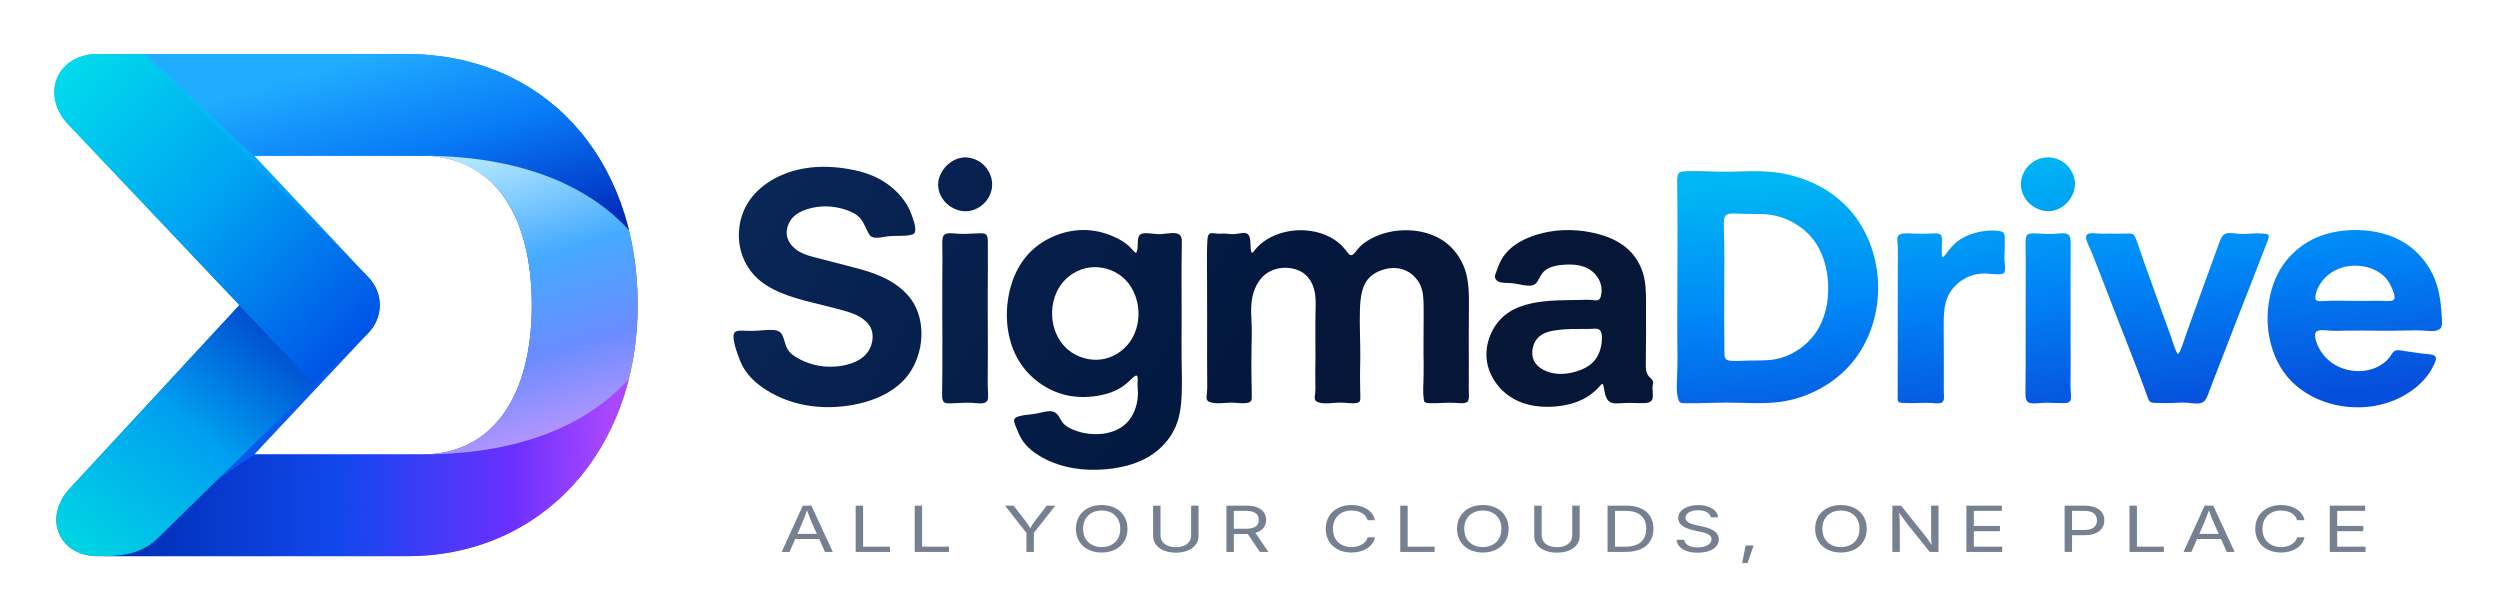
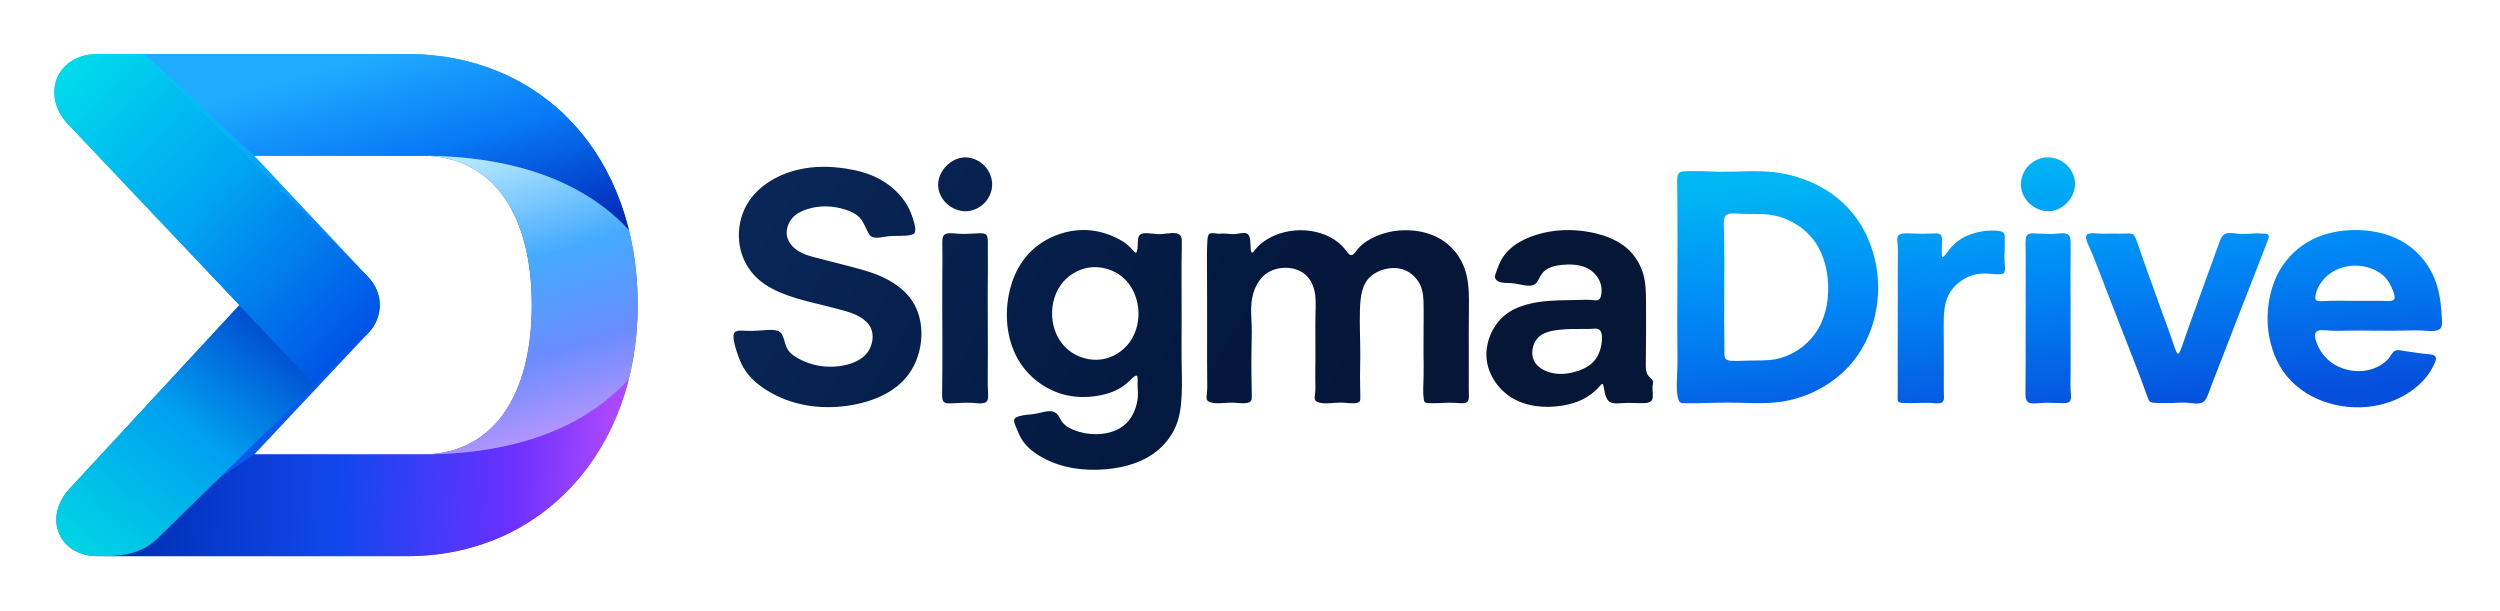
<svg xmlns="http://www.w3.org/2000/svg" width="1180" height="288" viewBox="0 0 1180 288" role="img" aria-labelledby="sd-title sd-description" version="1.1">
  <defs>
    <linearGradient id="sd-base" gradientUnits="userSpaceOnUse" x1="22" y1="2" x2="237" y2="224">
      <stop offset="0" stop-color="#00D9EC" />
      <stop offset="0.34" stop-color="#099BFC" />
      <stop offset="0.64" stop-color="#064DE9" />
      <stop offset="1" stop-color="#9A42FF" />
    </linearGradient>
    <linearGradient id="sd-upper-band" gradientUnits="userSpaceOnUse" x1="147" y1="0" x2="181" y2="116">
      <stop offset="0" stop-color="#21ADFF" />
      <stop offset="0.42" stop-color="#087AF7" />
      <stop offset="1" stop-color="#001AAD" />
    </linearGradient>
    <linearGradient id="sd-lower-band" gradientUnits="userSpaceOnUse" x1="40" y1="221" x2="261" y2="227">
      <stop offset="0" stop-color="#0031B8" />
      <stop offset="0.43" stop-color="#1247ED" />
      <stop offset="0.79" stop-color="#6A30FF" />
      <stop offset="1" stop-color="#AA48FF" />
    </linearGradient>
    <linearGradient id="sd-ribbon-upper" gradientUnits="userSpaceOnUse" x1="0" y1="9" x2="137" y2="140">
      <stop offset="0" stop-color="#00DCEB" />
      <stop offset="0.49" stop-color="#00A5F2" />
      <stop offset="1" stop-color="#0055E7" />
    </linearGradient>
    <linearGradient id="sd-ribbon-lower" gradientUnits="userSpaceOnUse" x1="15" y1="236" x2="101" y2="133">
      <stop offset="0" stop-color="#00D3E4" />
      <stop offset="0.58" stop-color="#009FF0" />
      <stop offset="1" stop-color="#0051D1" />
    </linearGradient>
    <linearGradient id="sd-crescent" gradientUnits="userSpaceOnUse" x1="202" y1="48" x2="245" y2="190">
      <stop offset="0" stop-color="#B3E7FF" />
      <stop offset="0.36" stop-color="#45AAFF" />
      <stop offset="0.66" stop-color="#6A8CFF" />
      <stop offset="1" stop-color="#CC97FF" />
    </linearGradient>
    <linearGradient id="sd-sigma-word" gradientUnits="userSpaceOnUse" x1="350" y1="48" x2="600" y2="200">
      <stop offset="0" stop-color="#092657" />
      <stop offset="0.7" stop-color="#031941" />
      <stop offset="1" stop-color="#061637" />
    </linearGradient>
    <linearGradient id="sd-drive-word" gradientUnits="userSpaceOnUse" x1="922" y1="49" x2="935" y2="174">
      <stop offset="0" stop-color="#00B6F3" />
      <stop offset="0.47" stop-color="#0088F7" />
      <stop offset="1" stop-color="#064FDC" />
    </linearGradient>
    <linearGradient id="sd-app-bg" gradientUnits="userSpaceOnUse" x1="50" y1="0" x2="430" y2="512">
      <stop offset="0" stop-color="#183862" />
      <stop offset="0.57" stop-color="#0B2048" />
      <stop offset="1" stop-color="#031330" />
    </linearGradient>
    <clipPath id="sd-symbol-clip">
      <path d="M20 0 H166 C230 0 275 48 275 118.5 C275 187 230 237 166 237 H20 C2 237 -6 219 7 205 L87 118.5 L6 33 C-7 19 1 0 20 0 Z M94 48 H173 C207 48 225 76 225 118.5 C225 161 207 189 173 189 H94 L148 131.5 C155 124 155 113 148 105.5 L94 48 Z" fill-rule="evenodd" clip-rule="evenodd" />
    </clipPath>
  </defs>
  <g id="sd-logo-horizontal" transform="translate(26 25.5)">
    <g id="sd-symbol">
      <path id="sd-sigma-d-silhouette" d="M20 0 H166 C230 0 275 48 275 118.5 C275 187 230 237 166 237 H20 C2 237 -6 219 7 205 L87 118.5 L6 33 C-7 19 1 0 20 0 Z M94 48 H173 C207 48 225 76 225 118.5 C225 161 207 189 173 189 H94 L148 131.5 C155 124 155 113 148 105.5 L94 48 Z" fill="url(#sd-base)" fill-rule="evenodd" />
      <g clip-path="url(#sd-symbol-clip)">
        <path id="sd-upper-d-arc" d="M42 0 H166 C230 0 275 48 275 118.5 L288 109 C268 65 224 48 173 48 H94 Z" fill="url(#sd-upper-band)" />
        <path id="sd-lower-d-arc" d="M23 237 H166 C230 237 275 187 275 118.5 L287 129 C267 172 224 189 173 189 H94 Z" fill="url(#sd-lower-band)" />
        <path id="sd-abstract-disk-crescent" d="M173 48 C224 48 268 65 287 108 L287 129 C267 172 224 189 173 189 C207 189 225 161 225 118.5 C225 76 207 48 173 48 Z" fill="url(#sd-crescent)" />
        <path id="sd-lower-sigma-ribbon" d="M87 118.5 L122.5 156 L49 228 C43 234 36 237 23 237 H20 C2 237 -6 219 7 205 L87 118.5 Z" fill="url(#sd-ribbon-lower)" />
        <path id="sd-upper-sigma-ribbon" d="M20 0 H42 L148 105.5 C155 113 155 124 148 131.5 L122.5 156 L6 33 C-7 19 1 0 20 0 Z" fill="url(#sd-ribbon-upper)" />
      </g>
    </g>
    <g id="sd-wordmark" fill-rule="evenodd">
      <path id="sd-word-sigma" fill="url(#sd-sigma-word)" d="M430.04 74.207 C426.751 74.305 423.383 72.937 420.923 70.671 C418.417 68.364 416.853 65.126 416.792 61.909 C416.671 55.522 422.474 49.216 428.933 48.804 C432.134 48.6 435.495 49.843 437.968 52.057 C440.523 54.343 442.13 57.666 442.285 60.999 C442.436 64.244 441.212 67.499 438.997 69.946 C436.731 72.448 433.427 74.106 430.04 74.207 Z M373.926 166.038 C360.712 167.893 347.444 165.782 336.257 158.926 C331.763 156.171 327.604 152.65 324.957 148.084 C323.651 145.833 322.713 143.328 321.894 140.92 C321.353 139.329 320.863 137.78 320.51 136.007 C320.153 134.215 319.936 132.194 320.906 131.273 C321.9 130.328 324.144 130.541 326.054 130.635 C328.203 130.742 329.929 130.698 331.916 130.557 C333.902 130.416 336.149 130.176 338.151 130.216 C339.848 130.25 341.369 130.485 342.36 131.413 C344.027 132.974 344.195 136.497 345.584 139.041 C346.836 141.334 349.08 142.832 351.396 144.03 C357.187 147.025 363.432 148.144 369.916 147.355 C375.454 146.682 381.168 144.616 384.016 139.999 C385.927 136.9 386.548 132.653 385.061 129.38 C384.012 127.072 381.916 125.25 379.652 123.949 C377.21 122.547 374.573 121.752 371.886 121.003 C368.946 120.183 365.944 119.417 362.971 118.687 C357.223 117.274 351.581 115.991 345.986 114.001 C340.751 112.139 335.558 109.658 331.536 105.953 C327.312 102.063 324.379 96.823 323.259 91.086 C322.074 85.014 322.921 78.384 325.544 72.882 C330.181 63.155 340.37 56.949 351.031 54.508 C358.248 52.856 365.682 52.929 372.965 54.019 C378.565 54.857 384.076 56.295 389.045 58.971 C393.75 61.504 397.969 65.146 401.021 69.543 C401.798 70.662 402.499 71.83 403.083 73.026 C403.696 74.281 404.18 75.567 404.662 76.954 C405.238 78.612 405.812 80.413 405.975 82.138 C406.07 83.147 406.024 84.13 405.477 84.69 C405.11 85.065 404.519 85.25 403.911 85.39 C400.583 86.158 396.761 85.577 392.938 86.057 C390.854 86.32 388.77 86.897 386.933 86.67 C386.034 86.559 385.194 86.255 384.633 85.639 C384.428 85.413 384.26 85.146 384.098 84.867 C382.81 82.65 381.866 79.647 380.033 77.536 C378.259 75.492 375.653 74.284 372.991 73.428 C367.074 71.525 360.883 71.362 355.023 73.227 C352.382 74.068 349.808 75.32 347.994 77.39 C345.958 79.713 344.878 83.064 345.477 86.009 C346.066 88.909 348.284 91.415 350.862 93.032 C353.228 94.515 355.898 95.25 358.589 95.966 C364.373 97.505 370.253 98.957 376.029 100.468 C381.528 101.907 386.933 103.4 392.047 105.999 C396.738 108.384 401.184 111.7 404.167 115.934 C411.257 125.999 410.073 141.256 402.919 151.106 C396.486 159.964 385.226 164.451 373.926 166.038 Z M495.992 195.988 C485.631 196.899 475.143 195.49 466.037 190.47 C462.227 188.369 458.659 185.637 456.403 182.085 C455.23 180.239 454.411 178.171 453.484 175.914 C452.918 174.535 452.31 173.085 452.882 172.18 C453.262 171.58 454.161 171.219 455.046 170.957 C457.682 170.175 460.199 170.264 462.959 169.756 C465.698 169.253 468.677 168.162 470.9 168.748 C471.975 169.032 472.872 169.706 473.612 170.781 C474.142 171.549 474.59 172.521 475.131 173.336 C476.364 175.195 478.076 176.238 479.958 177.075 C488.548 180.894 500.693 180.418 506.753 173.058 C509.665 169.52 511.172 164.391 511.1 160.029 C511.079 158.702 510.911 157.445 510.933 155.792 C510.953 154.328 511.122 152.552 510.737 151.998 C510.29 151.354 509.096 152.36 507.981 153.409 C507.291 154.058 506.631 154.723 505.943 155.332 C502.507 158.371 498.35 160.001 493.975 160.952 C488.569 162.128 482.83 162.267 477.415 161.048 C468.786 159.106 460.98 153.713 456.022 146.515 C450.437 138.406 448.467 128.007 449.496 117.981 C450.462 108.572 454.068 99.492 460.682 93.062 C467.488 86.446 477.48 82.636 487.052 83.105 C492.043 83.35 496.92 84.758 501.375 86.996 C503.384 88.005 505.307 89.184 506.997 90.806 C507.779 91.556 508.51 92.401 509.245 93.17 C509.551 93.491 509.858 93.798 510.094 93.807 C510.365 93.817 510.543 93.436 510.669 93.005 C511.363 90.64 510.495 86.789 512.04 85.342 C513.575 83.903 517.494 84.841 520.218 84.998 C521.883 85.094 523.102 84.898 524.837 84.703 C526.225 84.547 527.943 84.39 529.206 84.631 C530.286 84.836 531.033 85.332 531.423 86.143 C531.878 87.091 531.844 88.47 531.816 89.842 C531.563 102.191 531.774 113.986 531.735 125.971 C531.715 131.964 531.633 138.003 531.711 144.015 C531.784 149.692 532.001 155.344 531.744 160.997 C531.511 166.152 530.884 171.309 528.826 176.016 C527.068 180.038 524.266 183.731 520.947 186.629 C514.119 192.591 505.105 195.187 495.992 195.988 Z M666.734 163.99 C665.728 165.176 663.09 164.795 660.911 164.651 C658.76 164.508 657.058 164.595 655.093 164.684 C653.128 164.774 650.902 164.865 648.825 164.795 C647.739 164.759 646.693 164.678 646.287 163.961 C646.131 163.685 646.069 163.315 646.017 162.94 C645.541 159.526 645.836 155.716 645.933 151.992 C646.03 148.269 645.929 144.634 645.896 140.989 C645.83 133.7 646.038 126.372 645.946 118.979 C645.903 115.545 645.795 112.097 644.383 109.037 C643.279 106.645 641.378 104.491 639.162 103.079 C636.219 101.205 632.721 100.641 629.122 101.247 C626.089 101.758 622.984 103.1 620.831 105.066 C616.637 108.897 616.052 115.098 615.881 121.029 C615.665 128.52 616.11 135.581 616.057 142.951 C616.036 145.966 615.931 149.032 615.93 152.032 C615.929 155.364 616.057 158.614 616.078 162.046 C616.082 162.733 616.082 163.429 615.797 163.894 C615.338 164.643 614.141 164.797 613.017 164.834 C610.926 164.904 609.088 164.568 607.085 164.538 C603.413 164.483 599.185 165.455 596.19 164.365 C595.531 164.125 594.932 163.786 594.685 163.161 C594.378 162.387 594.612 161.173 594.74 160.056 C594.953 158.194 594.873 156.601 594.833 154.977 C594.745 151.403 594.853 147.676 594.889 143.989 C594.959 136.616 594.737 129.402 594.921 122.005 C595.014 118.294 595.209 114.536 594.243 111.014 C593.513 108.352 592.119 105.825 590.061 104.056 C585.51 100.143 577.712 99.942 572.563 103.061 C567.896 105.889 565.406 111.445 564.744 117.004 C564.308 120.661 564.664 124.318 564.783 127.993 C564.902 131.668 564.784 135.359 564.719 139.02 C564.59 146.34 564.676 153.534 564.843 161.11 C564.866 162.143 564.891 163.184 564.407 163.82 C563.928 164.452 562.949 164.686 561.981 164.784 C560.029 164.981 558.119 164.62 556.086 164.565 C552.358 164.463 548.214 165.387 545.193 164.321 C544.534 164.088 543.928 163.761 543.666 163.151 C543.337 162.387 543.545 161.181 543.667 160.065 C543.869 158.206 543.829 156.597 543.802 154.967 C543.743 151.38 543.745 147.689 543.749 144.007 C543.762 129.283 543.796 114.723 543.703 99.99 C543.678 95.972 543.643 91.941 543.89 88.005 C543.989 86.417 544.135 84.843 545.589 84.58 C546.49 84.417 547.892 84.756 549.074 84.809 C549.862 84.844 550.552 84.753 551.195 84.727 C553.125 84.651 554.635 85.17 556.823 84.979 C558.647 84.82 560.941 84.169 562.285 84.633 C564.867 85.525 563.941 90.534 564.472 92.943 C564.586 93.458 564.766 93.855 565.077 93.762 C565.442 93.654 565.986 92.87 566.547 92.174 C567.339 91.192 568.164 90.383 569.036 89.644 C571.127 87.871 573.489 86.503 575.997 85.475 C581.954 83.033 588.732 82.513 595.028 83.952 C598.202 84.678 601.255 85.902 603.96 87.702 C605.041 88.421 606.067 89.232 607.005 90.136 C607.929 91.028 608.768 92.01 609.601 93.098 C610.099 93.749 610.594 94.437 611.106 94.741 C611.514 94.982 611.932 94.98 612.334 94.792 C613.183 94.396 613.961 93.171 614.833 92.105 C616.593 89.954 618.734 88.451 621.008 87.226 C626.467 84.288 632.698 82.952 638.968 83.193 C645.031 83.426 651.13 85.133 655.974 88.667 C660.178 91.734 663.436 96.179 665.223 101.037 C667.525 107.295 667.388 114.239 667.318 121.031 C667.242 128.409 667.244 135.607 667.269 142.978 C667.281 146.664 667.299 150.392 667.27 154.003 C667.254 155.973 667.224 157.907 667.293 160.031 C667.343 161.545 667.443 163.156 666.734 163.99 Z M711.067 166.017 C702.841 167.288 693.878 166.347 686.981 161.86 C680.909 157.91 676.438 151.213 675.699 144.02 C674.924 136.477 678.254 128.389 683.999 123.53 C689.882 118.555 698.296 116.965 706.122 116.446 C711.111 116.115 715.861 116.22 720.905 116.042 C722.249 115.995 723.615 115.927 725.091 116.069 C726.198 116.176 727.368 116.401 728.153 116.173 C729.02 115.921 729.417 115.115 729.668 114.096 C729.895 113.174 730.002 112.077 729.954 111.021 C729.767 106.91 727.222 103.426 723.959 101.495 C720.509 99.454 716.257 99.147 712.005 99.465 C707.917 99.77 703.828 100.653 701.559 104.02 C700.583 105.468 699.944 107.375 698.814 108.373 C697.381 109.639 695.159 109.444 693.037 109.083 C691.049 108.746 689.148 108.263 687.049 108.124 C684.949 107.985 682.651 108.19 681.062 107.273 C680.242 106.799 679.611 106.026 679.602 105.099 C679.597 104.489 679.862 103.811 680.118 103.13 C680.791 101.344 681.406 99.533 682.227 97.895 C685.51 91.347 692.082 87.552 699 85.372 C707.412 82.722 716.336 82.46 725.002 84.175 C732.269 85.614 739.355 88.442 744.203 93.93 C746.722 96.781 748.637 100.351 749.673 104.039 C750.858 108.258 750.895 112.632 750.917 117.001 C750.967 126.656 750.948 136.285 750.821 146.045 C750.793 148.193 750.76 150.348 752.179 152.031 C752.819 152.79 753.754 153.454 754.085 154.18 C754.429 154.936 754.117 155.76 754.022 156.776 C753.834 158.81 754.522 161.611 753.829 163.11 C753.029 164.84 750.389 164.835 747.995 164.782 C745.235 164.721 742.801 164.595 740.035 164.76 C737.649 164.902 735.016 165.261 733.438 163.938 C732.183 162.886 731.595 160.771 731.281 158.986 C731.202 158.539 731.14 158.113 731.047 157.587 C730.929 156.931 730.762 156.119 730.507 155.84 C730.14 155.437 729.591 156.144 729.02 156.808 C724.239 162.373 717.908 164.96 711.067 166.017 Z M439.691 164.03 C438.486 165.333 435.369 164.83 432.88 164.652 C430.767 164.501 429.107 164.584 427.119 164.693 C425.793 164.766 424.321 164.851 422.851 164.886 C421.748 164.912 420.646 164.909 419.938 164.544 C418.639 163.874 418.665 161.982 418.688 160.105 C418.792 151.571 418.83 143.32 418.809 135.008 C418.787 126.364 418.702 117.653 418.754 108.99 C418.78 104.659 418.841 100.34 418.82 96.018 C418.81 94.023 418.783 92.027 418.761 89.936 C418.742 88.089 418.726 86.167 419.773 85.278 C421.036 84.206 423.845 84.636 426.113 84.809 C428.242 84.972 429.896 84.908 431.881 84.801 C433.204 84.73 434.674 84.64 436.157 84.604 C437.268 84.577 438.387 84.58 439.085 84.972 C440.215 85.607 440.244 87.263 440.264 88.911 C440.365 97.394 440.222 105.683 440.201 113.999 C440.179 122.648 440.288 131.325 440.272 140.01 C440.264 144.352 440.224 148.696 440.206 152.973 C440.198 154.947 440.194 156.907 440.309 159.036 C440.414 160.963 440.617 163.029 439.691 164.03 Z M494.023 144.123 C499.282 143.347 504.136 140.262 507.248 135.944 C510.586 131.31 511.917 125.257 511.184 119.471 C510.496 114.041 507.99 108.846 503.944 105.379 C499.643 101.694 493.602 99.963 487.992 100.794 C482.708 101.578 477.806 104.634 474.681 109.003 C471.269 113.772 469.974 120.106 470.84 126.008 C471.608 131.248 474.08 136.149 478.029 139.495 C482.34 143.15 488.412 144.951 494.023 144.123 Z M717.568 149.948 C720.882 149.001 724.078 147.498 726.291 145.043 C728.661 142.413 729.904 138.692 730.099 134.892 C730.216 132.592 729.949 130.262 728.133 129.748 C727.31 129.515 726.169 129.655 725.079 129.72 C723.99 129.784 722.952 129.773 721.935 129.764 C717.861 129.727 714.123 129.721 710.072 130.156 C706.328 130.558 702.317 131.336 699.857 133.971 C697.359 136.645 696.459 141.232 697.931 144.537 C699.161 147.299 702.048 149.165 705.067 150.136 C709.136 151.444 713.444 151.127 717.568 149.948 Z" />
      <path id="sd-word-drive" fill="url(#sd-drive-word)" d="M941.13 74.204 C937.881 74.289 934.434 72.868 931.966 70.593 C929.493 68.312 928.003 65.174 927.876 61.957 C927.75 58.737 928.99 55.439 931.197 53.003 C933.435 50.534 936.667 48.952 939.98 48.779 C943.273 48.606 946.645 49.825 949.136 52.056 C951.691 54.344 953.318 57.696 953.404 61.022 C953.575 67.576 947.765 74.03 941.13 74.204 Z M814.976 164.083 C806.426 165.365 797.633 164.519 788.999 164.524 C784.687 164.526 780.415 164.741 775.993 164.798 C773.953 164.824 771.88 164.817 769.797 164.831 C768.755 164.837 767.711 164.849 767.074 164.431 C766.546 164.085 766.297 163.443 766.1 162.76 C765.074 159.183 765.489 154.445 765.659 149.969 C765.83 145.492 765.756 141.276 765.714 137 C765.635 128.776 765.676 120.33 765.712 111.971 C765.787 94.918 765.84 78.23 765.635 60.847 C765.61 58.679 765.58 56.5 767.066 55.751 C767.767 55.398 768.805 55.363 769.841 55.331 C770.877 55.299 771.911 55.27 772.938 55.259 C777.389 55.214 781.709 55.512 786.031 55.562 C794.346 55.658 802.67 54.837 810.935 55.73 C823.912 57.132 836.741 62.758 845.704 72.045 C854.803 81.471 859.917 94.669 860.444 108.015 C860.988 121.766 856.662 135.674 847.895 146.001 C839.691 155.665 827.598 162.192 814.976 164.083 Z M812.037 144.045 C819.428 142.665 826.366 138.088 830.748 131.945 C835.395 125.43 837.169 117.154 836.887 108.993 C836.603 100.778 834.235 92.679 829.049 86.56 C824.307 80.967 817.21 77.027 809.982 75.92 C805.434 75.223 800.834 75.647 795.953 75.405 C794.563 75.336 793.151 75.214 791.82 75.25 C790.457 75.286 789.18 75.49 788.481 76.258 C787.934 76.86 787.741 77.807 787.669 78.837 C787.601 79.801 787.638 80.838 787.671 81.87 C787.987 91.841 787.893 101.333 787.845 110.972 C787.796 120.943 787.795 131.071 787.921 141.048 C787.934 142.09 787.948 143.131 788.411 143.773 C789.023 144.623 790.422 144.774 791.83 144.831 C794.204 144.927 796.605 144.757 798.985 144.694 C803.434 144.577 807.81 144.834 812.037 144.045 Z M890.824 164.289 C889.807 165.153 887.744 164.866 885.952 164.731 C884.166 164.597 882.649 164.614 881.033 164.655 C878.124 164.729 874.895 164.88 871.934 164.661 C871.108 164.6 870.303 164.509 869.947 163.961 C869.663 163.524 869.664 162.796 869.669 162.088 C869.678 160.672 869.702 159.338 869.716 158.003 C869.749 155 869.732 151.994 869.723 148.992 C869.686 136.984 869.776 125.035 869.758 112.996 C869.749 106.977 869.713 100.935 869.786 95.058 C869.806 93.425 869.835 91.805 869.674 89.969 C869.544 88.5 869.293 86.893 869.815 85.952 C870.326 85.028 871.581 84.745 872.909 84.652 C874.262 84.558 875.692 84.661 877.048 84.732 C880.1 84.889 882.782 84.879 886.027 84.71 C887.516 84.632 889.123 84.521 889.91 85.231 C890.689 85.934 890.666 87.439 890.617 88.915 C890.557 90.724 890.459 92.489 890.525 94.229 C890.551 94.925 890.604 95.617 890.802 95.795 C890.946 95.925 891.167 95.783 891.402 95.579 C892.411 94.706 893.68 92.706 895.14 91.045 C898.541 87.177 902.985 85.145 907.638 84.077 C910.328 83.459 913.087 83.163 916.059 83.343 C917.638 83.438 919.277 83.667 919.901 84.751 C920.358 85.544 920.271 86.795 920.238 87.976 C920.187 89.78 920.263 91.42 920.201 93.013 C920.151 94.288 920.013 95.533 920.079 96.923 C920.162 98.66 920.564 100.623 920.303 102.178 C920.222 102.659 920.078 103.1 919.792 103.37 C919.56 103.591 919.233 103.697 918.888 103.775 C916.685 104.278 913.73 103.663 910.969 103.6 C908.318 103.539 905.847 103.985 903.491 104.95 C899.554 106.563 895.94 109.622 893.93 113.329 C891.421 117.957 891.411 123.595 891.427 129.036 C891.444 135.108 891.492 140.934 891.493 146.968 C891.493 149.985 891.482 153.054 891.468 156.014 C891.461 157.659 891.452 159.27 891.535 161.03 C891.568 161.734 891.616 162.462 891.494 163.066 C891.391 163.576 891.166 163.998 890.824 164.289 Z M1094.043 166.215 C1078.327 168.658 1061.028 162.942 1051.921 150.131 C1047.404 143.776 1044.902 135.675 1044.379 127.863 C1044.066 123.186 1044.463 118.612 1045.479 114.059 C1046.248 110.609 1047.373 107.172 1048.981 103.975 C1052.124 97.727 1057.112 92.397 1063.041 88.844 C1070.137 84.593 1078.58 82.886 1086.991 83.088 C1095.148 83.284 1103.274 85.275 1109.931 89.745 C1115.745 93.649 1120.438 99.444 1123.105 105.971 C1124.644 109.737 1125.509 113.748 1125.987 117.725 C1126.271 120.09 1126.418 122.444 1126.576 125.073 C1126.662 126.519 1126.752 128.048 1126.235 129.021 C1125.937 129.582 1125.439 129.957 1124.855 130.219 C1122.828 131.128 1119.768 130.661 1116.963 130.497 C1114.509 130.354 1112.25 130.443 1109.967 130.502 C1105.4 130.621 1100.736 130.623 1096.017 130.584 C1090.96 130.543 1085.84 130.455 1081.039 130.578 C1078.799 130.635 1076.628 130.739 1074.042 130.567 C1071.456 130.396 1068.455 129.951 1067.3 131.065 C1066.173 132.153 1066.803 134.726 1067.712 136.959 C1068.341 138.503 1069.103 139.885 1070.013 141.15 C1072.037 143.96 1074.793 146.193 1077.956 147.649 C1085.097 150.938 1094.307 150.268 1100.164 144.981 C1100.838 144.372 1101.469 143.701 1102.013 142.937 C1102.72 141.943 1103.281 140.79 1104.12 140.234 C1105.357 139.414 1107.199 139.892 1108.995 140.203 C1110.372 140.442 1111.722 140.583 1113.021 140.764 C1113.685 140.856 1114.335 140.959 1114.984 141.058 C1116.263 141.252 1117.537 141.428 1118.987 141.547 C1119.997 141.629 1121.093 141.684 1121.987 141.927 C1122.808 142.15 1123.458 142.532 1123.68 143.126 C1123.954 143.859 1123.578 144.915 1123.145 145.933 C1122.531 147.377 1121.801 148.745 1120.975 150.03 C1119.083 152.972 1116.682 155.479 1114.007 157.619 C1108.297 162.188 1101.34 165.081 1094.043 166.215 Z M950.776 164.134 C950.012 164.804 948.522 164.798 947.054 164.775 C945.965 164.758 944.889 164.731 943.894 164.696 C941.906 164.626 940.248 164.524 938.135 164.666 C935.67 164.831 932.586 165.329 931.177 164.253 C929.958 163.322 929.993 161.213 930.019 159.129 C930.129 150.521 930.107 142.315 930.103 134.015 C930.099 125.714 930.113 117.318 930.132 108.982 C930.142 104.647 930.152 100.328 930.124 96.03 C930.111 94.045 930.089 92.065 930.058 89.942 C930.03 88.002 929.995 85.943 931.154 85.134 C931.999 84.544 933.48 84.618 934.934 84.685 C936.024 84.734 937.098 84.78 938.095 84.826 C940.089 84.917 941.774 85.011 943.899 84.853 C946.196 84.683 949.005 84.219 950.283 85.299 C951.32 86.175 951.348 88.068 951.359 89.908 C951.386 94.456 951.31 98.686 951.29 102.99 C951.272 106.961 951.301 110.996 951.314 115.008 C951.341 123.366 951.299 131.626 951.329 139.997 C951.344 144.35 951.379 148.733 951.303 152.975 C951.268 154.933 951.209 156.86 951.362 159.018 C951.504 161.017 951.827 163.214 950.776 164.134 Z M1013.844 164.286 C1011.935 165.503 1008.684 164.757 1005.895 164.569 C1003.454 164.404 1001.367 164.665 999.076 164.742 C996.785 164.819 994.289 164.713 991.904 164.677 C990.619 164.657 989.366 164.658 988.635 163.902 C988.206 163.458 987.957 162.752 987.706 162.05 C985.223 155.085 982.629 148.396 980.005 141.666 C974.743 128.171 969.362 114.51 964.22 101.072 C962.95 97.753 961.695 94.447 960.098 90.97 C959.298 89.23 958.413 87.447 958.66 86.105 C958.73 85.727 958.89 85.384 959.176 85.14 C959.549 84.822 960.138 84.673 960.795 84.614 C961.779 84.525 962.916 84.64 963.992 84.707 C966.501 84.862 968.677 84.753 970.966 84.749 C973.255 84.745 975.656 84.846 978.087 84.737 C978.784 84.706 979.483 84.657 980.068 84.799 C980.382 84.875 980.663 85.005 980.903 85.197 C981.414 85.605 981.743 86.292 982.045 86.99 C982.824 88.788 983.426 90.657 984.043 92.513 C986.345 99.427 988.869 106.15 991.315 113.003 C992.534 116.417 993.733 119.864 994.973 123.238 C996.281 126.797 997.634 130.276 998.873 133.963 C999.547 135.968 1000.187 138.036 1000.998 139.967 C1001.322 140.738 1001.673 141.488 1002.025 141.498 C1002.338 141.507 1002.652 140.934 1002.949 140.3 C1003.678 138.746 1004.31 136.821 1004.918 135.029 C1005.521 133.253 1006.102 131.609 1006.689 129.954 C1009.061 123.274 1011.546 116.431 1013.999 109.648 C1016.493 102.754 1018.953 95.924 1021.516 88.98 C1022.109 87.373 1022.707 85.76 1023.973 85.034 C1025.707 84.04 1028.692 84.712 1031.143 84.888 C1033.594 85.063 1035.511 84.743 1037.875 84.677 C1039.226 84.639 1040.724 84.685 1042.176 84.755 C1043.143 84.802 1044.09 84.86 1044.533 85.251 C1045.275 85.907 1044.605 87.498 1044.003 88.981 C1043.263 90.806 1042.625 92.469 1041.982 94.146 C1040.673 97.559 1039.34 101.032 1037.997 104.489 C1035.341 111.325 1032.641 118.096 1029.995 124.916 C1027.405 131.593 1024.866 138.317 1022.248 144.972 C1020.938 148.301 1019.609 151.613 1018.347 154.974 C1017.715 156.656 1017.101 158.351 1016.454 160.056 C1015.808 161.756 1015.131 163.466 1013.844 164.286 Z M1104.03 115.776 C1104.438 115.169 1104.265 114.117 1103.966 113.087 C1103.712 112.211 1103.367 111.351 1102.996 110.521 C1102.25 108.853 1101.397 107.306 1100.291 105.983 C1098.191 103.472 1095.177 101.768 1091.96 100.809 C1085.097 98.765 1077.307 100.116 1072.017 105.052 C1069.414 107.481 1067.416 110.779 1066.914 114.005 C1066.818 114.626 1066.776 115.245 1066.953 115.701 C1067.102 116.085 1067.405 116.354 1067.841 116.503 C1068.606 116.766 1069.78 116.663 1070.889 116.59 C1073.476 116.419 1075.709 116.412 1078.002 116.428 C1082.588 116.458 1087.415 116.578 1092.006 116.525 C1094.301 116.498 1096.538 116.428 1099.019 116.528 C1100.083 116.571 1101.191 116.645 1102.162 116.55 C1102.978 116.47 1103.697 116.271 1104.03 115.776 Z" />
    </g>
-     <g id="sd-tagline" transform="translate(342 235) scale(1.257263 1)" fill="#758091">
-       <path d="M0.762 0.0H3.721L5.83 -6.094H14.824L17.007 0.0H19.937L11.909 -21.826H8.687ZM6.68 -8.525 8.218 -12.949C8.687 -14.297 9.36 -16.377 10.283 -19.6C11.206 -16.436 11.851 -14.414 12.378 -12.949L13.96 -8.525Z M28.535 0.0H41.426V-2.461H31.318V-21.826H28.535Z M50.698 0.0H63.588V-2.461H53.481V-21.826H50.698Z M92.651 0.0H95.434V-8.936L103.461 -21.826H100.253L95.946 -14.78C95.243 -13.623 94.657 -12.627 94.071 -11.221C93.486 -12.583 92.9 -13.579 92.167 -14.78L87.846 -21.826H84.623L92.651 -8.936Z M120.907 0.293C126.503 0.293 130.575 -3.984 130.575 -10.898C130.575 -17.827 126.503 -22.119 120.907 -22.119C115.312 -22.119 111.21 -17.827 111.21 -10.898C111.21 -3.984 115.312 0.293 120.907 0.293ZM120.907 -2.285C116.981 -2.285 113.92 -5.332 113.92 -10.898C113.92 -16.494 116.981 -19.541 120.907 -19.541C124.804 -19.541 127.865 -16.509 127.865 -10.898C127.865 -5.317 124.804 -2.285 120.907 -2.285Z M148.739 0.352C153.881 0.352 157.25 -2.93 157.25 -7.427V-21.826H154.467V-7.646C154.467 -4.512 152.299 -2.227 148.739 -2.227C145.165 -2.227 142.982 -4.512 142.982 -7.646V-21.826H140.199V-7.427C140.199 -2.93 143.568 0.352 148.739 0.352Z M167.723 0.0H170.506V-8.467H175.209C175.384 -8.467 175.546 -8.467 175.721 -8.481L180.262 0.0H183.485L178.592 -8.979C181.346 -9.946 182.635 -12.188 182.635 -15.088C182.635 -18.984 180.292 -21.826 175.194 -21.826H167.723ZM170.506 -10.942V-19.38H175.047C178.519 -19.38 179.867 -17.681 179.867 -15.088C179.867 -12.524 178.519 -10.942 175.077 -10.942Z M214.7 0.293C219.168 0.293 222.742 -2.432 223.504 -6.87H220.721C220.106 -3.896 217.557 -2.285 214.7 -2.285C210.789 -2.285 207.728 -5.317 207.728 -10.898C207.728 -16.494 210.775 -19.541 214.7 -19.541C217.542 -19.541 220.106 -17.944 220.721 -14.956H223.504C222.728 -19.453 219.124 -22.119 214.7 -22.119C209.105 -22.119 205.018 -17.827 205.018 -10.898C205.018 -3.984 209.105 0.293 214.7 0.293Z M232.981 0.0H245.872V-2.461H235.765V-21.826H232.981Z M263.992 0.293C269.588 0.293 273.66 -3.984 273.66 -10.898C273.66 -17.827 269.588 -22.119 263.992 -22.119C258.396 -22.119 254.295 -17.827 254.295 -10.898C254.295 -3.984 258.396 0.293 263.992 0.293ZM263.992 -2.285C260.066 -2.285 257.005 -5.332 257.005 -10.898C257.005 -16.494 260.066 -19.541 263.992 -19.541C267.888 -19.541 270.95 -16.509 270.95 -10.898C270.95 -5.317 267.888 -2.285 263.992 -2.285Z M291.824 0.352C296.965 0.352 300.335 -2.93 300.335 -7.427V-21.826H297.551V-7.646C297.551 -4.512 295.383 -2.227 291.824 -2.227C288.25 -2.227 286.067 -4.512 286.067 -7.646V-21.826H283.284V-7.427C283.284 -2.93 286.653 0.352 291.824 0.352Z M317.62 0.0C324.27 0.0 328.035 -4.131 328.035 -10.957C328.035 -17.725 324.27 -21.826 317.898 -21.826H310.808V0.0ZM313.591 -2.461V-19.365H317.707C322.761 -19.365 325.339 -16.201 325.339 -10.957C325.339 -5.654 322.761 -2.461 317.444 -2.461Z M344.646 0.381C349.685 0.381 352.571 -2.373 352.571 -5.947C352.571 -10.02 348.733 -11.338 346.389 -11.982L344.206 -12.583C342.61 -13.022 340.046 -13.828 340.046 -16.113C340.046 -18.164 341.921 -19.658 344.748 -19.658C347.341 -19.658 349.304 -18.442 349.553 -16.318H352.278C352.146 -19.614 349.143 -22.119 344.836 -22.119C340.617 -22.119 337.336 -19.673 337.336 -15.981C337.336 -13.081 339.387 -11.279 342.903 -10.283L345.539 -9.536C347.868 -8.877 349.861 -8.101 349.861 -5.991C349.861 -3.662 347.605 -2.109 344.646 -2.109C342.082 -2.109 339.797 -3.237 339.577 -5.713H336.721C336.97 -2.051 339.914 0.381 344.646 0.381Z M361.345 5.259H363.366L365.651 -3.047H362.634Z M398.434 0.293C404.03 0.293 408.102 -3.984 408.102 -10.898C408.102 -17.827 404.03 -22.119 398.434 -22.119C392.838 -22.119 388.737 -17.827 388.737 -10.898C388.737 -3.984 392.838 0.293 398.434 0.293ZM398.434 -2.285C394.508 -2.285 391.447 -5.332 391.447 -10.898C391.447 -16.494 394.508 -19.541 398.434 -19.541C402.331 -19.541 405.392 -16.509 405.392 -10.898C405.392 -5.317 402.331 -2.285 398.434 -2.285Z M417.726 0.0H420.524V-12.451C420.524 -13.506 420.421 -15.688 420.304 -18.486C422.003 -15.454 422.838 -13.989 423.834 -12.422L431.745 0.0H435.055V-21.826H432.272V-8.438C432.272 -7.266 432.287 -5.405 432.462 -3.296C431.466 -5.273 430.47 -6.943 429.884 -7.866L421.007 -21.826H417.726Z M445.529 0.0H458.961V-2.461H448.312V-9.785H458.112V-12.246H448.312V-19.365H458.829V-21.826H445.529Z M482.398 0.0H485.181V-7.896H489.884C494.967 -7.896 497.31 -10.986 497.31 -14.883C497.31 -18.765 494.967 -21.826 489.869 -21.826H482.398ZM485.181 -10.342V-19.38H489.722C493.209 -19.38 494.542 -17.461 494.542 -14.883C494.542 -12.29 493.209 -10.342 489.752 -10.342Z M506.758 0.0H519.649V-2.461H509.542V-21.826H506.758Z M527.046 0.0H530.005L532.115 -6.094H541.109L543.291 0.0H546.221L538.194 -21.826H534.971ZM532.964 -8.525 534.502 -12.949C534.971 -14.297 535.645 -16.377 536.568 -19.6C537.491 -16.436 538.135 -14.414 538.662 -12.949L540.245 -8.525Z M563.653 0.293C568.12 0.293 571.695 -2.432 572.456 -6.87H569.673C569.058 -3.896 566.509 -2.285 563.653 -2.285C559.741 -2.285 556.68 -5.317 556.68 -10.898C556.68 -16.494 559.727 -19.541 563.653 -19.541C566.494 -19.541 569.058 -17.944 569.673 -14.956H572.456C571.68 -19.453 568.076 -22.119 563.653 -22.119C558.057 -22.119 553.97 -17.827 553.97 -10.898C553.97 -3.984 558.057 0.293 563.653 0.293Z M581.934 0.0H595.366V-2.461H584.717V-9.785H594.517V-12.246H584.717V-19.365H595.234V-21.826H581.934Z" />
-     </g>
  </g>
</svg>
